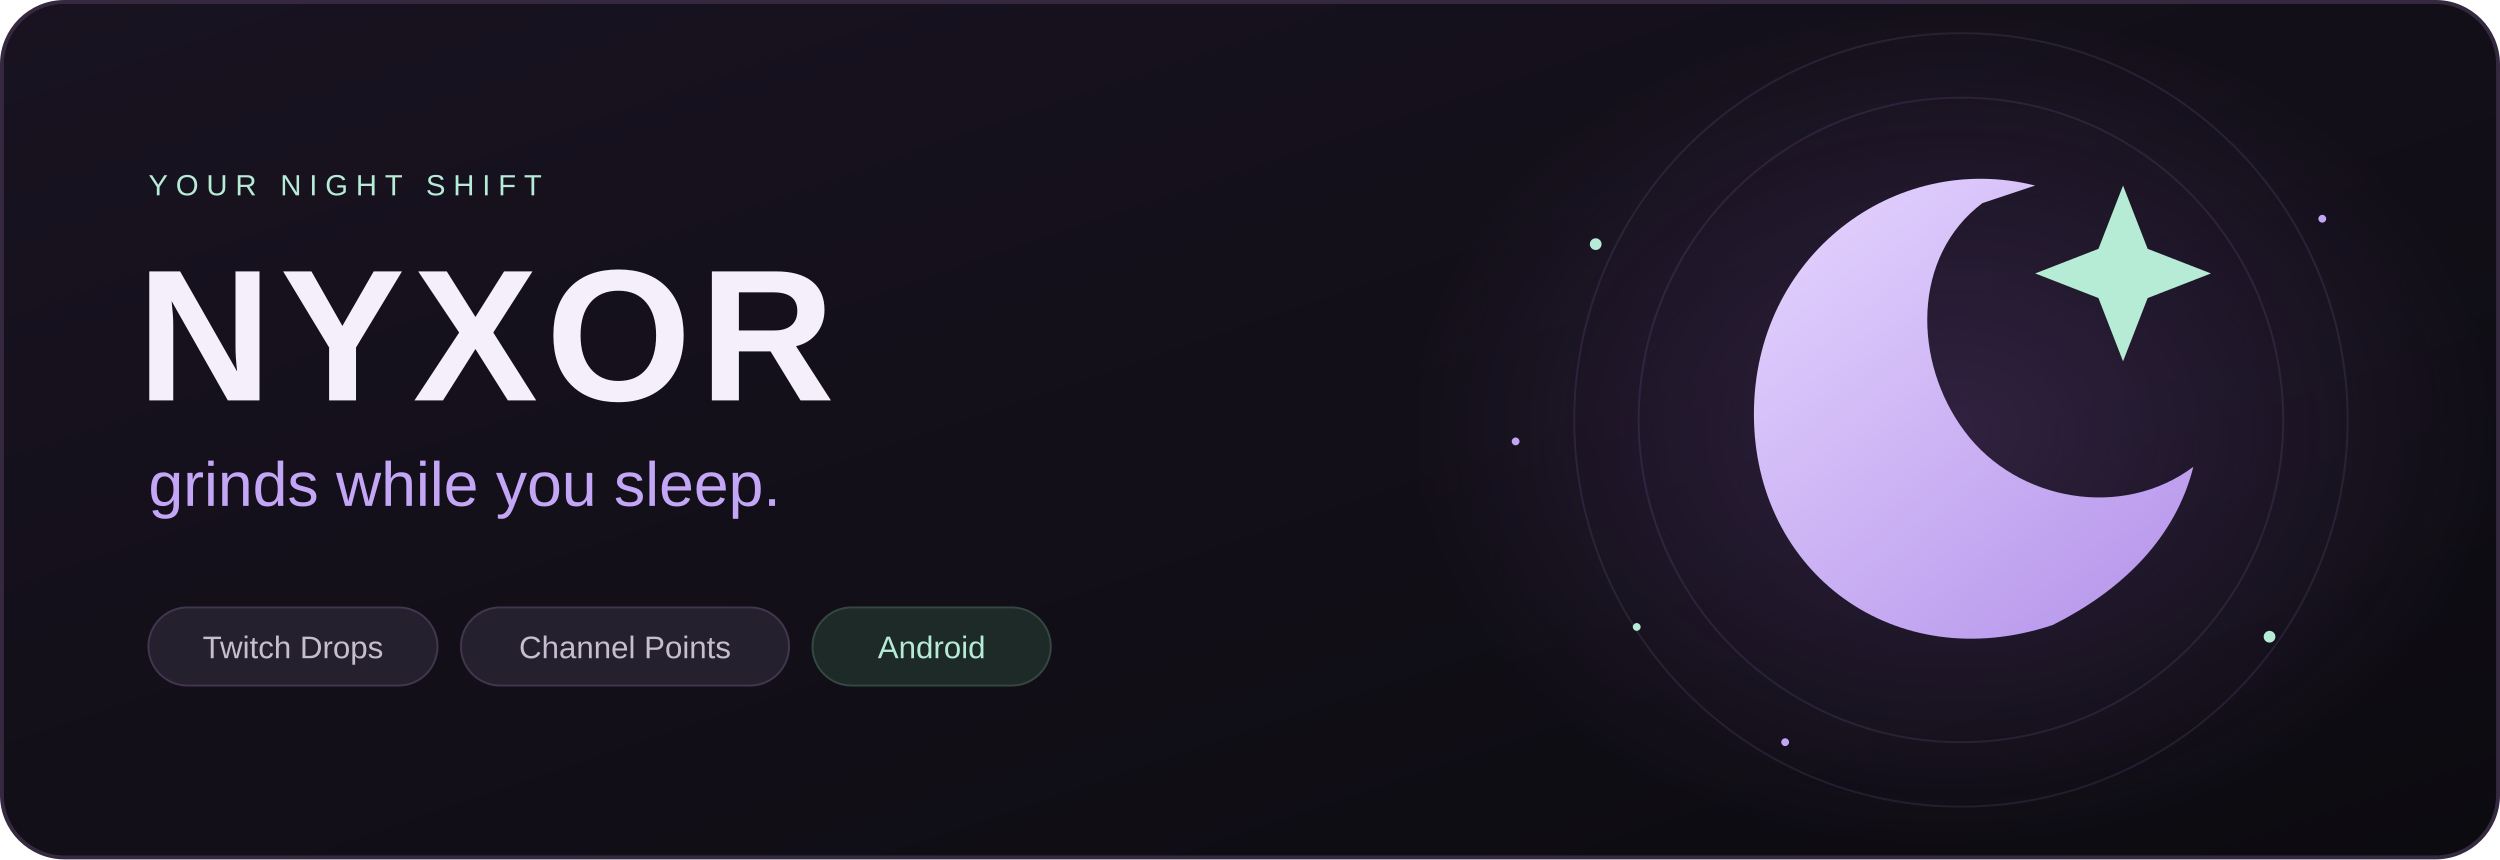
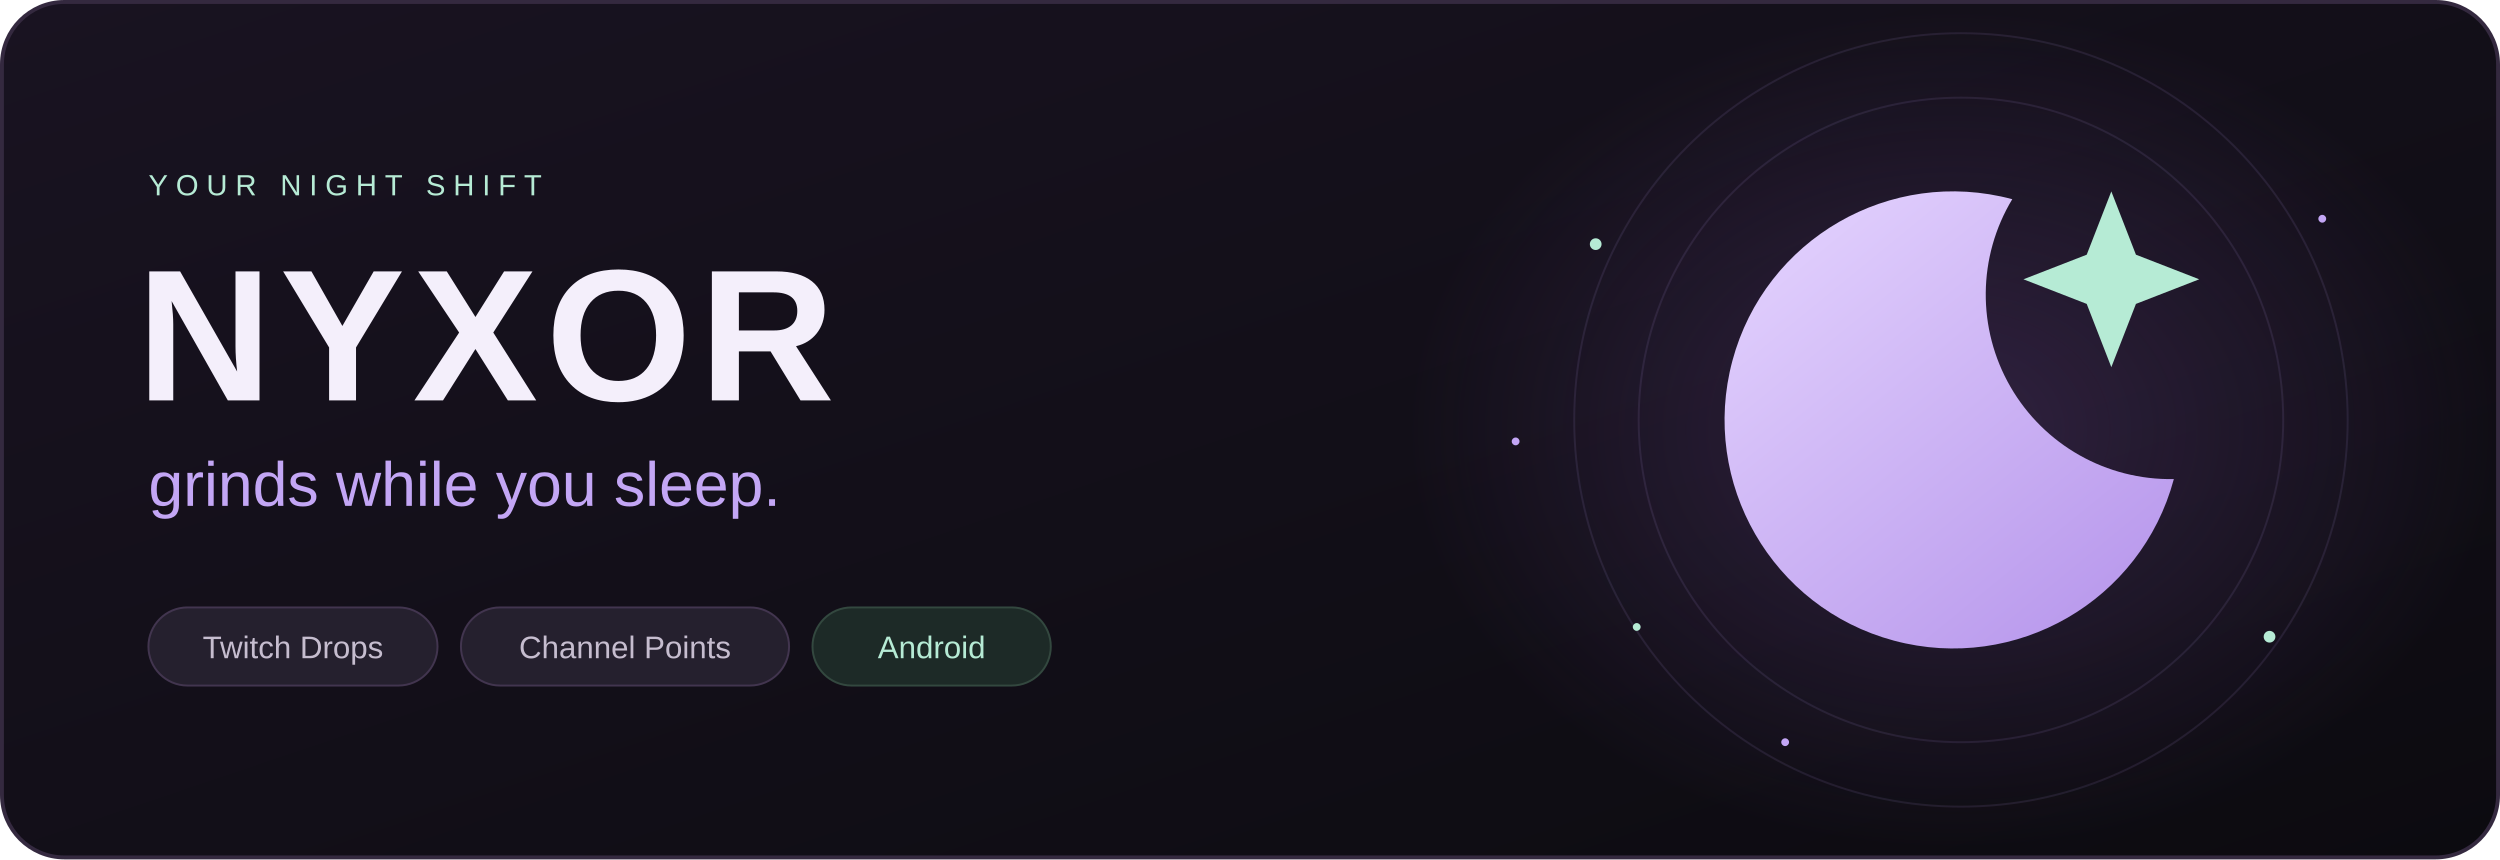
<svg xmlns="http://www.w3.org/2000/svg" width="1280" height="440" viewBox="0 0 1280 440" role="img" aria-labelledby="title desc">
  <defs>
    <linearGradient id="bg" x2="1" y2="1">
      <stop stop-color="#191321" />
      <stop offset="1" stop-color="#0c0b10" />
    </linearGradient>
    <radialGradient id="glow">
      <stop stop-color="#6b468e" stop-opacity=".35" />
      <stop offset="1" stop-color="#6b468e" stop-opacity="0" />
    </radialGradient>
    <linearGradient id="moon" x2=".8" y2="1">
      <stop stop-color="#e6d6ff" />
      <stop offset="1" stop-color="#b898ec" />
    </linearGradient>
  </defs>
  <rect x="1" y="1" width="1278" height="438" rx="32" fill="url(#bg)" stroke="#34293f" stroke-width="2" />
  <ellipse cx="1000" cy="220" rx="278" ry="214" fill="url(#glow)" />
  <g fill="none" stroke="#bda0ef" stroke-opacity=".11">
    <circle cx="1004" cy="215" r="165" />
    <circle cx="1004" cy="215" r="198" />
  </g>
-   <g transform="translate(862 68) scale(9)">
-     <path d="M20 3C12 1 4 7 4 16s8 15 17 12c4-2 7-5 8-9-4 3-10 2-13-2S13 7 17 4" fill="url(#moon)" />
+   <g transform="translate(856 71) scale(9)">
+     <path d="M19.365 3.443A13 13 0 1 0 28.557 19.365A10.5 10.5 0 0 1 19.365 3.443Z" fill="url(#moon)" />
    <path d="m25 3 1.4 3.6L30 8l-3.6 1.4L25 13l-1.4-3.6L20 8l3.6-1.4Z" fill="#b6ebd5" />
  </g>
  <g fill="#b6ebd5">
    <circle cx="817" cy="125" r="3" />
    <circle cx="1162" cy="326" r="3" />
    <circle cx="838" cy="321" r="2" />
  </g>
  <g fill="#c3a6f5">
    <circle cx="1189" cy="112" r="2" />
    <circle cx="914" cy="380" r="2" />
    <circle cx="776" cy="226" r="2" />
  </g>
  <g font-family="Segoe UI,Arial,sans-serif">
    <text x="76" y="100" fill="#b6ebd5" font-size="15" letter-spacing="4">YOUR NIGHT SHIFT</text>
    <text x="70" y="205" fill="#f4effb" font-size="96" font-weight="700" letter-spacing="4">NYXOR</text>
    <text x="76" y="259" fill="#c3a6f5" font-size="32">grinds while you sleep.</text>
    <g font-size="16" fill="#c6bdcf">
      <rect x="76" y="311" width="148" height="40" rx="20" fill="#25202e" stroke="#42354f" />
      <text x="150" y="337" text-anchor="middle">Twitch Drops</text>
      <rect x="236" y="311" width="168" height="40" rx="20" fill="#25202e" stroke="#42354f" />
      <text x="320" y="337" text-anchor="middle">Channel Points</text>
      <rect x="416" y="311" width="122" height="40" rx="20" fill="#1d2a27" stroke="#33483f" />
      <text x="477" y="337" text-anchor="middle" fill="#b6ebd5">Android</text>
    </g>
  </g>
</svg>
